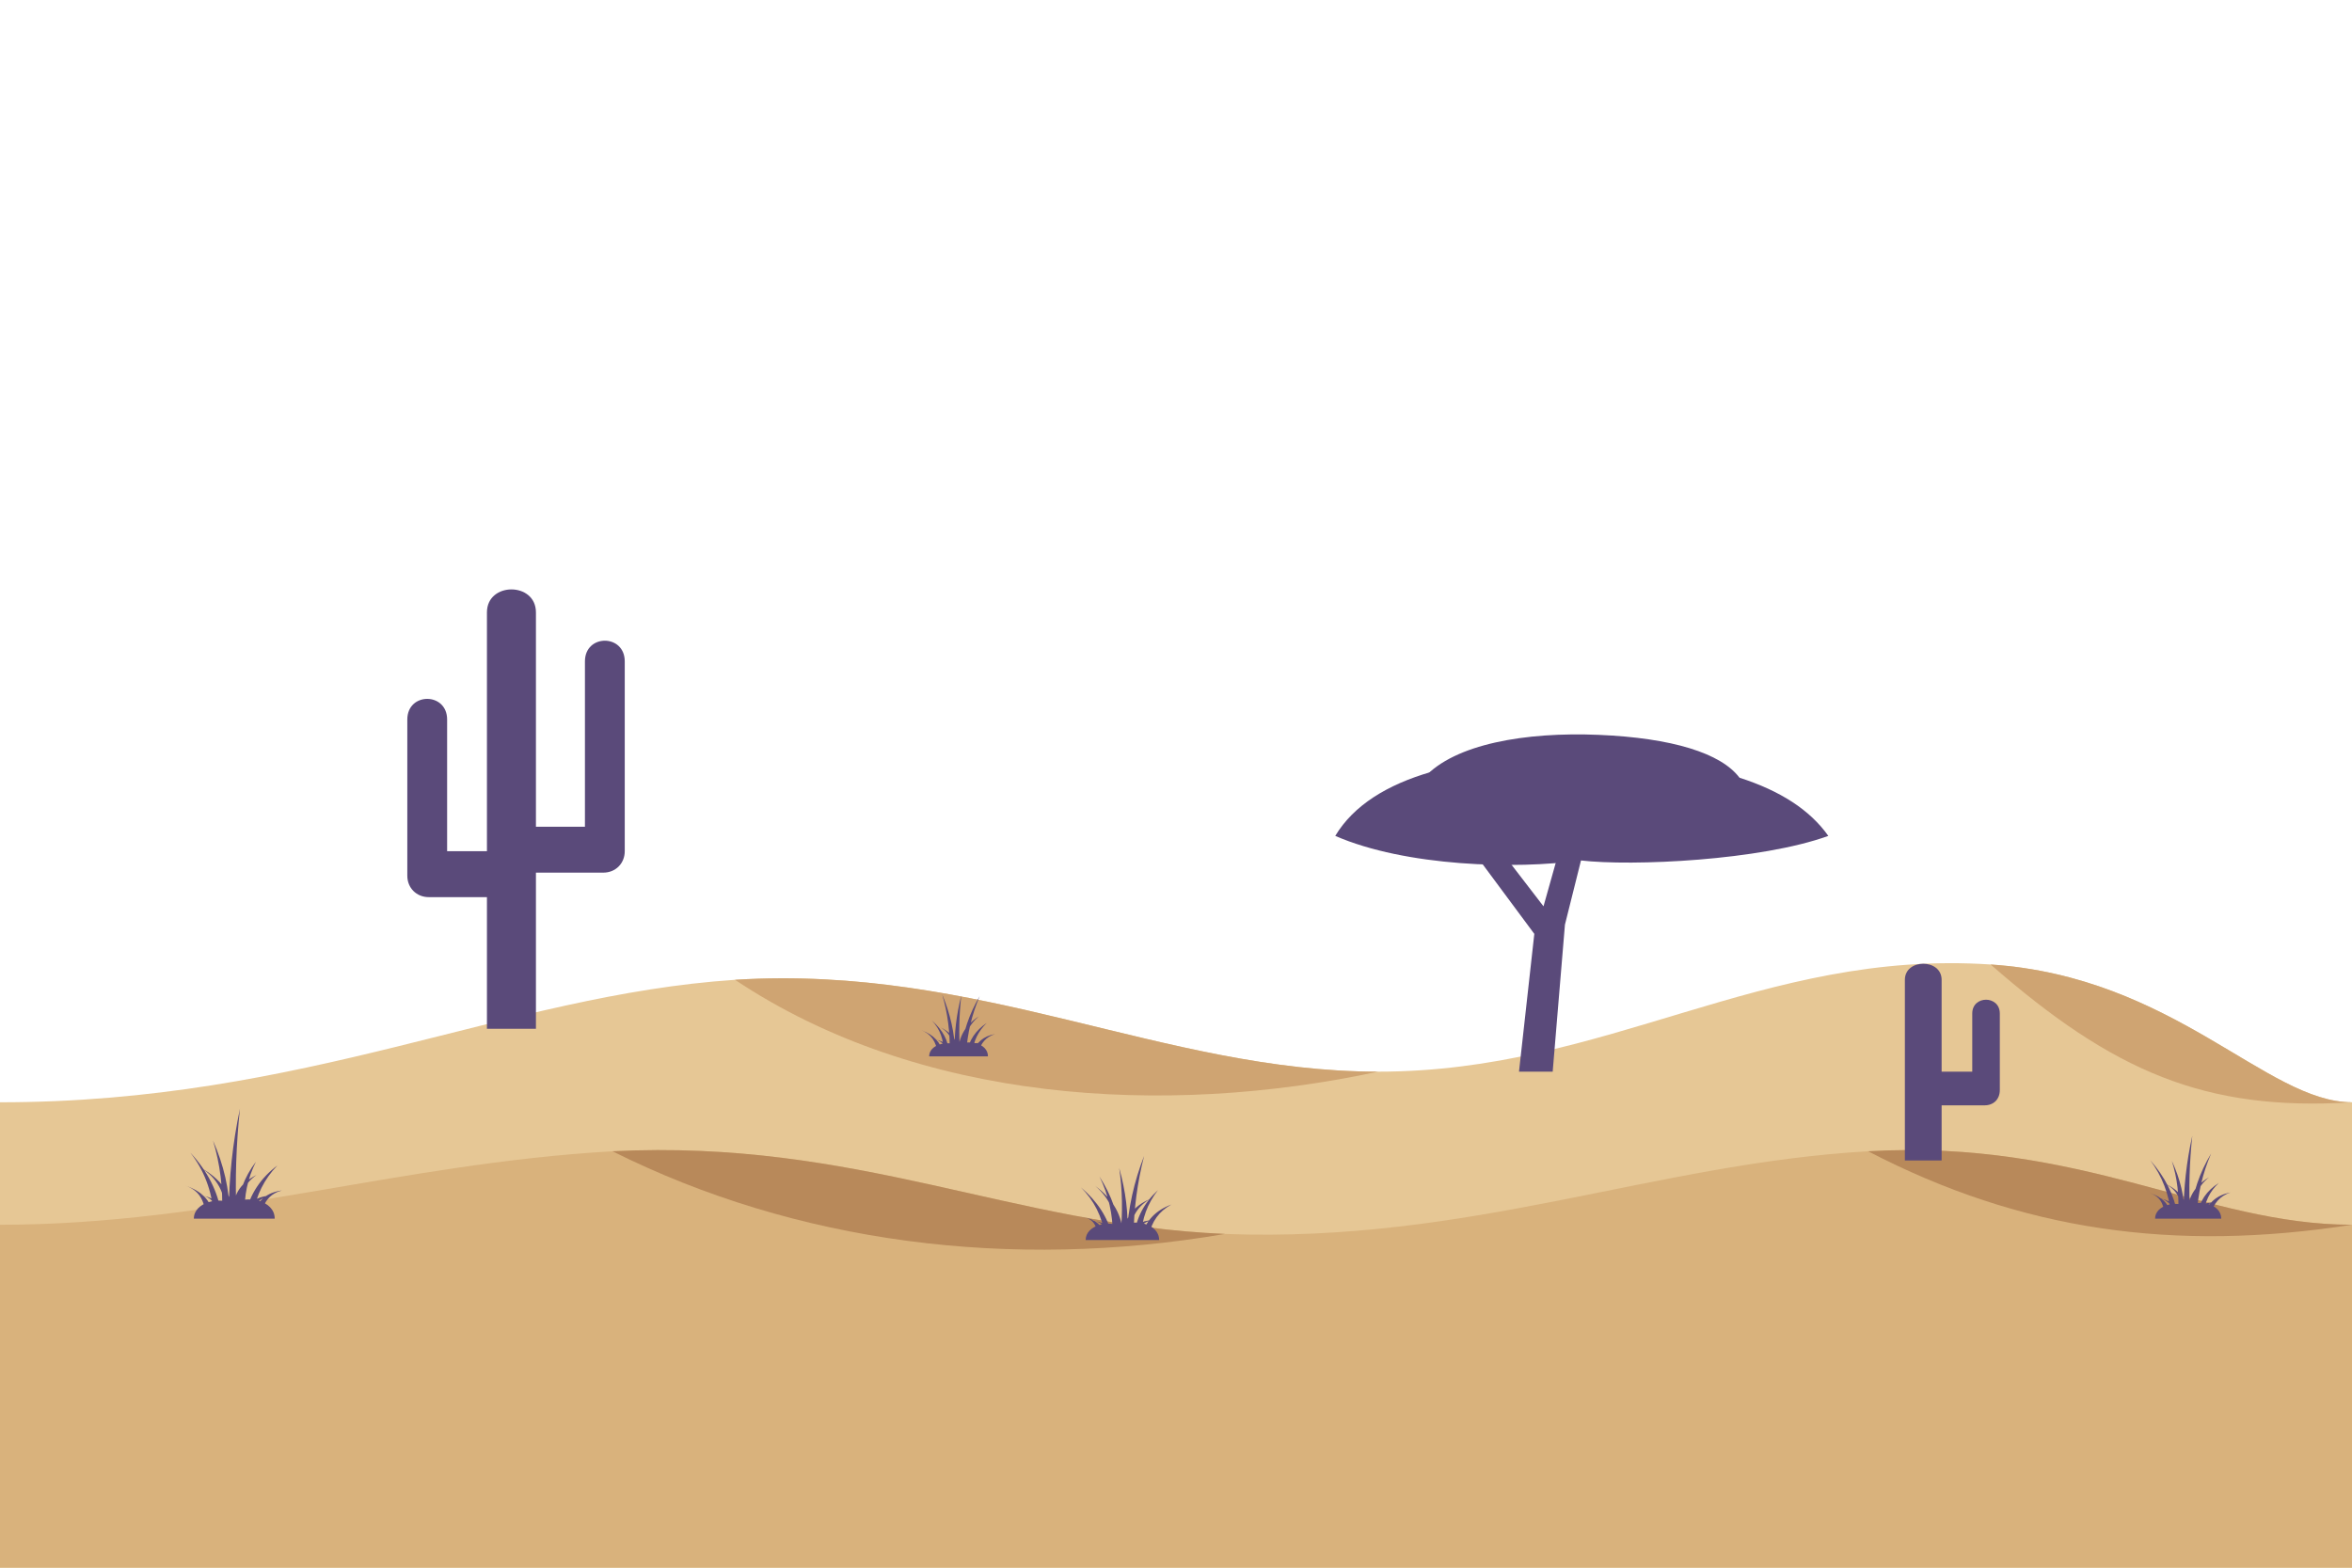
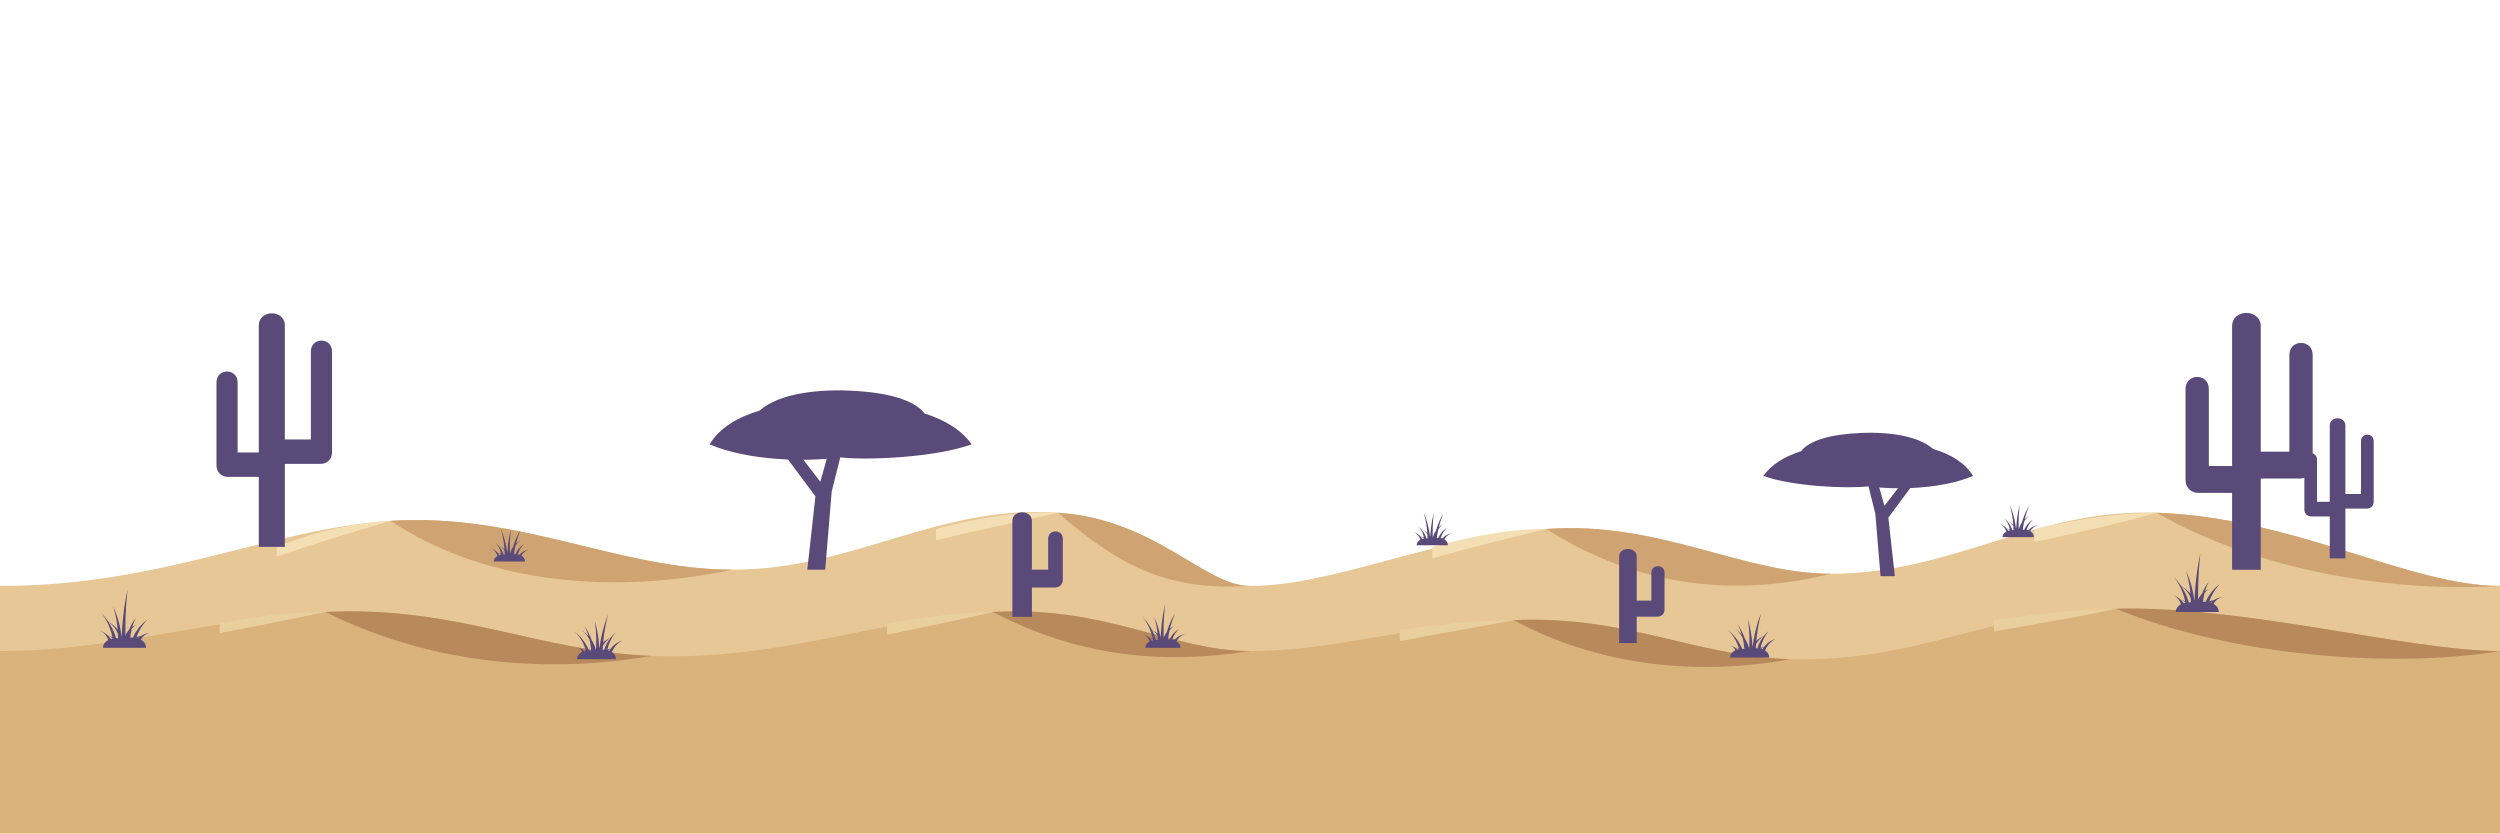
- <svg xmlns="http://www.w3.org/2000/svg" viewBox="0 0 1536 1024" width="1536" height="1024">
-   <path fill="#e6c795" d="M0,720 C200,720 330,650 480,640 C640,630 760,700 900,700 C1050,700 1150,620 1300,630 C1420,638 1480,720 1536,720 L1536,1024 L0,1024 Z" />
+ <svg xmlns="http://www.w3.org/2000/svg" viewBox="0 0 3072 1024" width="3072" height="1024">
+   <path fill="#e6c795" d="M0,720 C200,720 330,650 480,640 C640,630 760,700 900,700 C1050,700 1150,620 1300,630 C1420,638 1480,720 1536,720 C1640,720 1760,660 1900,650 C2040,640 2140,705 2250,705 C2400,705 2500,625 2650,630 C2820,636 2960,720 3072,720 L3072,1024 L0,1024 Z" />
  <path fill="#cfa472" d="M480,640 C640,630 760,700 900,700 C760,730 600,720 480,640 Z" />
  <path fill="#cfa472" d="M1300,630 C1420,638 1480,720 1536,720 C1440,726 1380,700 1300,630 Z" />
-   <path fill="#5a4a7a" d="M318,672 L318,400 C318,380 350,380 350,400 L350,672 Z M350,540 L382,540 L382,432 C382,414 408,414 408,432 L408,556 C408,564 402,570 394,570 L350,570 Z M318,586 L280,586 C272,586 266,580 266,572 L266,470 C266,452 292,452 292,470 L292,556 L318,556 Z" />
-   <path fill="#5a4a7a" d="M992,700 L1002,610 L956,548 L968,540 L1008,592 L1026,528 L1040,532 L1022,604 L1014,700 Z" />
-   <path fill="#5a4a7a" d="M872,546 C896,506 960,492 1036,494 C1116,496 1170,512 1194,546 C1150,562 1066,566 1032,562 C990,568 918,566 872,546 Z" />
-   <path fill="#5a4a7a" d="M930,508 C950,486 996,478 1044,480 C1092,482 1124,492 1136,508 C1100,516 980,518 930,508 Z" />
-   <path fill="#5a4a7a" d="M612.2,687.6 Q611.0,676.6 601.7,672.9 Q613.6,677.4 615.8,687.6 Z M616.2,687.6 Q616.6,675.1 608.6,666.6 Q619.2,675.9 619.8,687.6 Z M620.2,687.6 Q620.7,668.0 615.3,649.5 Q623.3,668.7 623.8,687.6 Z M623.4,687.6 Q623.0,668.8 627.8,650.3 Q625.6,669.5 627.0,687.6 Z M627.4,687.6 Q629.5,668.0 639.8,650.7 Q632.1,668.8 631.0,687.6 Z M631.4,687.6 Q633.5,675.5 644.4,668.2 Q636.1,676.2 635.0,687.6 Z M635.4,687.6 Q638.5,677.5 649.9,675.4 Q641.1,678.2 639.0,687.6 Z M621.8,687.6 Q623.3,675.2 612.9,670.5 Q625.8,676.0 625.4,687.6 Z M625.8,687.6 Q625.8,672.6 639.2,663.9 Q628.4,673.3 629.4,687.6 Z M618.6,687.6 Q616.6,679.4 609.1,678.7 Q619.2,680.1 622.2,687.6 Z M629.8,687.6 Q632.2,680.5 640.5,681.4 Q634.8,681.3 633.4,687.6 Z M606.8,690.0 C606.8,682.1 619.3,679.4 625.0,683.0 C631.8,678.6 645.2,681.2 645.2,690.0 Z" />
-   <path fill="#d9b27c" d="M0,800 C140,800 260,760 400,752 C560,744 660,800 800,806 C960,812 1080,760 1220,752 C1360,744 1440,800 1536,800 L1536,1024 L0,1024 Z" />
+   <path fill="#cfa472" d="M1900,650 C2040,640 2140,705 2250,705 C2130,735 2010,720 1900,650 Z" />
+   <path fill="#cfa472" d="M2650,630 C2820,636 2960,720 3072,720 C2950,728 2780,705 2650,630 Z" />
+   <path fill="#f4dfb4" d="M340,672 C390,652 440,642 480,640 C440,652 392,666 340,684 Z M1150,650 C1210,634 1260,628 1300,630 C1260,640 1206,650 1150,664 Z M1760,672 C1820,656 1860,650 1900,650 C1860,660 1818,670 1760,686 Z M2500,650 C2570,634 2620,630 2650,630 C2616,640 2566,652 2500,666 Z" />
+   <path id="saguaro" fill="#5a4a7a" d="M318,672 L318,400 C318,380 350,380 350,400 L350,672 Z M350,540 L382,540 L382,432 C382,414 408,414 408,432 L408,556 C408,564 402,570 394,570 L350,570 Z M318,586 L280,586 C272,586 266,580 266,572 L266,470 C266,452 292,452 292,470 L292,556 L318,556 Z" />
+   <g id="acacia">
+     <path fill="#5a4a7a" d="M992,700 L1002,610 L956,548 L968,540 L1008,592 L1026,528 L1040,532 L1022,604 L1014,700 Z" />
+     <path fill="#5a4a7a" d="M872,546 C896,506 960,492 1036,494 C1116,496 1170,512 1194,546 C1150,562 1066,566 1032,562 C990,568 918,566 872,546 Z" />
+     <path fill="#5a4a7a" d="M930,508 C950,486 996,478 1044,480 C1092,482 1124,492 1136,508 C1100,516 980,518 930,508 Z" />
+   </g>
+   <path id="brush1" fill="#5a4a7a" d="M612.2,687.6 Q611.0,676.6 601.7,672.9 Q613.6,677.4 615.8,687.6 Z M616.2,687.6 Q616.6,675.1 608.6,666.6 Q619.2,675.9 619.8,687.6 Z M620.2,687.6 Q620.7,668.0 615.3,649.5 Q623.3,668.7 623.8,687.6 Z M623.4,687.6 Q623.0,668.8 627.8,650.3 Q625.6,669.5 627.0,687.6 Z M627.4,687.6 Q629.5,668.0 639.8,650.7 Q632.1,668.8 631.0,687.6 Z M631.4,687.6 Q633.5,675.5 644.4,668.2 Q636.1,676.2 635.0,687.6 Z M635.4,687.6 Q638.5,677.5 649.9,675.4 Q641.1,678.2 639.0,687.6 Z M621.8,687.6 Q623.3,675.2 612.9,670.5 Q625.8,676.0 625.4,687.6 Z M625.8,687.6 Q625.8,672.6 639.2,663.9 Q628.4,673.3 629.4,687.6 Z M618.6,687.6 Q616.6,679.4 609.1,678.7 Q619.2,680.1 622.2,687.6 Z M629.8,687.6 Q632.2,680.5 640.5,681.4 Q634.8,681.3 633.4,687.6 Z M606.8,690.0 C606.8,682.1 619.3,679.4 625.0,683.0 C631.8,678.6 645.2,681.2 645.2,690.0 Z" />
+   <path fill="#d9b27c" d="M0,800 C140,800 260,760 400,752 C560,744 660,800 800,806 C960,812 1080,760 1220,752 C1360,744 1440,800 1536,800 C1640,800 1720,770 1860,762 C2000,756 2080,806 2200,810 C2360,814 2440,752 2600,748 C2760,744 2960,800 3072,800 L3072,1024 L0,1024 Z" />
  <path fill="#b8895a" d="M400,752 C560,744 660,800 800,806 C660,830 520,812 400,752 Z" />
  <path fill="#b8895a" d="M1220,752 C1360,744 1440,800 1536,800 C1420,818 1320,804 1220,752 Z" />
-   <path fill="#5a4a7a" d="M1244,758 L1244,640 C1244,626 1268,626 1268,640 L1268,758 Z M1268,700 L1288,700 L1288,662 C1288,650 1306,650 1306,662 L1306,712 C1306,718 1302,722 1296,722 L1268,722 Z" />
-   <path fill="#5a4a7a" d="M134.0,792.7 Q133.2,778.6 121.2,774.5 Q136.8,779.7 139.0,792.7 Z M139.5,792.7 Q137.7,770.1 124.3,752.9 Q141.2,771.1 144.5,792.7 Z M145.0,792.7 Q146.1,768.1 139.1,745.0 Q149.7,769.1 150.0,792.7 Z M149.4,792.7 Q149.5,758.2 156.7,724.2 Q153.0,759.2 154.4,792.7 Z M154.9,792.7 Q155.4,774.3 167.1,758.9 Q159.0,775.3 159.9,792.7 Z M160.4,792.7 Q164.7,773.7 181.1,761.3 Q168.3,774.7 165.4,792.7 Z M165.9,792.7 Q169.4,779.6 184.1,777.6 Q172.9,780.6 170.9,792.7 Z M147.2,792.7 Q147.2,772.4 130.9,762.7 Q150.7,773.4 152.2,792.7 Z M152.7,792.7 Q150.9,775.8 167.5,767.5 Q154.5,776.8 157.7,792.7 Z M142.8,792.7 Q140.0,781.4 129.7,780.5 Q143.6,782.4 147.8,792.7 Z M158.2,792.7 Q163.8,781.4 177.5,780.9 Q167.4,782.4 163.2,792.7 Z M126.6,796.0 C126.6,785.1 143.8,781.5 151.7,786.3 C160.9,780.3 179.4,783.9 179.4,796.0 Z" />
-   <path fill="#5a4a7a" d="M745.7,807.0 Q749.7,792.4 765.0,786.8 Q753.0,793.3 750.3,807.0 Z M740.7,807.0 Q742.7,789.8 756.2,777.4 Q745.9,790.7 745.3,807.0 Z M735.7,807.0 Q737.3,780.3 747.2,755.0 Q740.5,781.2 740.3,807.0 Z M731.7,807.0 Q734.1,784.7 730.9,762.9 Q737.3,785.7 736.3,807.0 Z M726.7,807.0 Q726.9,786.4 718.0,768.5 Q730.1,787.3 731.3,807.0 Z M721.7,807.0 Q718.7,788.3 705.9,775.6 Q722.0,789.2 726.3,807.0 Z M716.7,807.0 Q716.2,795.9 706.3,794.8 Q719.4,796.8 721.3,807.0 Z M733.7,807.0 Q734.4,790.4 750.8,783.3 Q737.6,791.3 738.3,807.0 Z M728.7,807.0 Q729.8,786.9 715.2,774.6 Q733.0,787.8 733.3,807.0 Z M737.7,807.0 Q741.3,797.3 752.8,797.0 Q744.5,798.2 742.3,807.0 Z M723.7,807.0 Q721.1,797.2 712.1,797.2 Q724.3,798.1 728.3,807.0 Z M709.0,810.0 C709.0,800.1 724.6,796.8 731.8,801.2 C740.2,795.7 757.0,799.0 757.0,810.0 Z" />
-   <path fill="#5a4a7a" d="M1413.4,793.3 Q1413.2,782.2 1403.7,779.2 Q1416.1,783.0 1417.6,793.3 Z M1417.9,793.3 Q1415.8,773.3 1404.2,757.8 Q1418.7,774.2 1422.1,793.3 Z M1422.4,793.3 Q1423.7,775.1 1418.3,758.2 Q1426.6,776.0 1426.6,793.3 Z M1426.0,793.3 Q1426.0,767.4 1431.7,741.9 Q1428.9,768.3 1430.2,793.3 Z M1430.5,793.3 Q1432.7,772.2 1444.0,753.5 Q1435.6,773.0 1434.7,793.3 Z M1435.0,793.3 Q1437.1,780.3 1449.0,772.7 Q1440.0,781.1 1439.2,793.3 Z M1439.5,793.3 Q1443.5,781.5 1456.6,778.9 Q1446.4,782.4 1443.7,793.3 Z M1424.2,793.3 Q1425.6,778.9 1413.6,773.0 Q1428.5,779.7 1428.4,793.3 Z M1428.7,793.3 Q1428.2,777.6 1442.6,769.0 Q1431.1,778.4 1432.9,793.3 Z M1420.6,793.3 Q1417.8,783.6 1408.7,782.3 Q1420.7,784.4 1424.8,793.3 Z M1433.2,793.3 Q1436.6,784.9 1446.6,785.4 Q1439.5,785.8 1437.4,793.3 Z M1407.4,796.0 C1407.4,787.1 1421.4,784.1 1427.9,788.1 C1435.5,783.1 1450.6,786.1 1450.6,796.0 Z" />
+   <path fill="#b8895a" d="M1860,762 C2000,756 2080,806 2200,810 C2080,832 1960,816 1860,762 Z" />
+   <path fill="#b8895a" d="M2600,748 C2760,744 2960,800 3072,800 C2940,822 2740,806 2600,748 Z" />
+   <path fill="#e9cf9c" d="M270,766 C320,756 360,752 400,752 C362,760 322,768 270,778 Z M1090,766 C1150,756 1190,752 1220,752 C1188,760 1146,768 1090,780 Z M1720,774 C1780,766 1820,762 1860,762 C1822,770 1780,776 1720,788 Z M2450,762 C2520,752 2570,748 2600,748 C2566,756 2518,764 2450,776 Z" />
+   <path id="saguaroSmall" fill="#5a4a7a" d="M1244,758 L1244,640 C1244,626 1268,626 1268,640 L1268,758 Z M1268,700 L1288,700 L1288,662 C1288,650 1306,650 1306,662 L1306,712 C1306,718 1302,722 1296,722 L1268,722 Z" />
+   <path id="brush2" fill="#5a4a7a" d="M134.0,792.7 Q133.2,778.6 121.2,774.5 Q136.8,779.7 139.0,792.7 Z M139.5,792.7 Q137.7,770.1 124.3,752.9 Q141.2,771.1 144.5,792.7 Z M145.0,792.7 Q146.1,768.1 139.1,745.0 Q149.7,769.1 150.0,792.7 Z M149.4,792.7 Q149.5,758.2 156.7,724.2 Q153.0,759.2 154.4,792.7 Z M154.9,792.7 Q155.4,774.3 167.1,758.9 Q159.0,775.3 159.9,792.7 Z M160.4,792.7 Q164.7,773.7 181.1,761.3 Q168.3,774.7 165.4,792.7 Z M165.9,792.7 Q169.4,779.6 184.1,777.6 Q172.9,780.6 170.9,792.7 Z M147.2,792.7 Q147.2,772.4 130.9,762.7 Q150.7,773.4 152.2,792.7 Z M152.7,792.7 Q150.9,775.8 167.5,767.5 Q154.5,776.8 157.7,792.7 Z M142.8,792.7 Q140.0,781.4 129.7,780.5 Q143.6,782.4 147.8,792.7 Z M158.2,792.7 Q163.8,781.4 177.5,780.9 Q167.4,782.4 163.2,792.7 Z M126.6,796.0 C126.6,785.1 143.8,781.5 151.7,786.3 C160.9,780.3 179.4,783.9 179.4,796.0 Z" />
+   <path id="brush3" fill="#5a4a7a" d="M745.7,807.0 Q749.7,792.4 765.0,786.8 Q753.0,793.3 750.3,807.0 Z M740.7,807.0 Q742.7,789.8 756.2,777.4 Q745.9,790.7 745.3,807.0 Z M735.7,807.0 Q737.3,780.3 747.2,755.0 Q740.5,781.2 740.3,807.0 Z M731.7,807.0 Q734.1,784.7 730.9,762.9 Q737.3,785.7 736.3,807.0 Z M726.7,807.0 Q726.9,786.4 718.0,768.5 Q730.1,787.3 731.3,807.0 Z M721.7,807.0 Q718.7,788.3 705.9,775.6 Q722.0,789.2 726.3,807.0 Z M716.7,807.0 Q716.2,795.9 706.3,794.8 Q719.4,796.8 721.3,807.0 Z M733.7,807.0 Q734.4,790.4 750.8,783.3 Q737.6,791.3 738.3,807.0 Z M728.7,807.0 Q729.8,786.9 715.2,774.6 Q733.0,787.8 733.3,807.0 Z M737.7,807.0 Q741.3,797.3 752.8,797.0 Q744.5,798.2 742.3,807.0 Z M723.7,807.0 Q721.1,797.2 712.1,797.2 Q724.3,798.1 728.3,807.0 Z M709.0,810.0 C709.0,800.1 724.6,796.8 731.8,801.2 C740.2,795.7 757.0,799.0 757.0,810.0 Z" />
+   <path id="brush4" fill="#5a4a7a" d="M1413.4,793.3 Q1413.2,782.2 1403.7,779.2 Q1416.1,783.0 1417.6,793.3 Z M1417.9,793.3 Q1415.8,773.3 1404.2,757.8 Q1418.7,774.2 1422.1,793.3 Z M1422.4,793.3 Q1423.7,775.1 1418.3,758.2 Q1426.6,776.0 1426.6,793.3 Z M1426.0,793.3 Q1426.0,767.4 1431.7,741.9 Q1428.9,768.3 1430.2,793.3 Z M1430.5,793.3 Q1432.7,772.2 1444.0,753.5 Q1435.6,773.0 1434.7,793.3 Z M1435.0,793.3 Q1437.1,780.3 1449.0,772.7 Q1440.0,781.1 1439.2,793.3 Z M1439.5,793.3 Q1443.5,781.5 1456.6,778.9 Q1446.4,782.4 1443.7,793.3 Z M1424.2,793.3 Q1425.6,778.9 1413.6,773.0 Q1428.5,779.7 1428.4,793.3 Z M1428.7,793.3 Q1428.2,777.6 1442.6,769.0 Q1431.1,778.4 1432.9,793.3 Z M1420.6,793.3 Q1417.8,783.6 1408.7,782.3 Q1420.7,784.4 1424.8,793.3 Z M1433.2,793.3 Q1436.6,784.9 1446.6,785.4 Q1439.5,785.8 1437.4,793.3 Z M1407.4,796.0 C1407.4,787.1 1421.4,784.1 1427.9,788.1 C1435.5,783.1 1450.6,786.1 1450.6,796.0 Z" />
+   <use href="#acacia" transform="translate(3122 148) scale(-0.8 0.8)" />
+   <use href="#saguaro" transform="translate(2393 -39) scale(1.1)" />
+   <use href="#saguaro" transform="translate(2672 283) scale(0.6)" />
+   <use href="#brush1" transform="translate(1134 -20)" />
+   <use href="#brush1" transform="translate(1854 -30)" />
+   <use href="#saguaroSmall" transform="translate(870 108) scale(0.9)" />
+   <use href="#brush3" transform="translate(1417 -2)" />
+   <use href="#brush2" transform="translate(2547 -44)" />
</svg>
